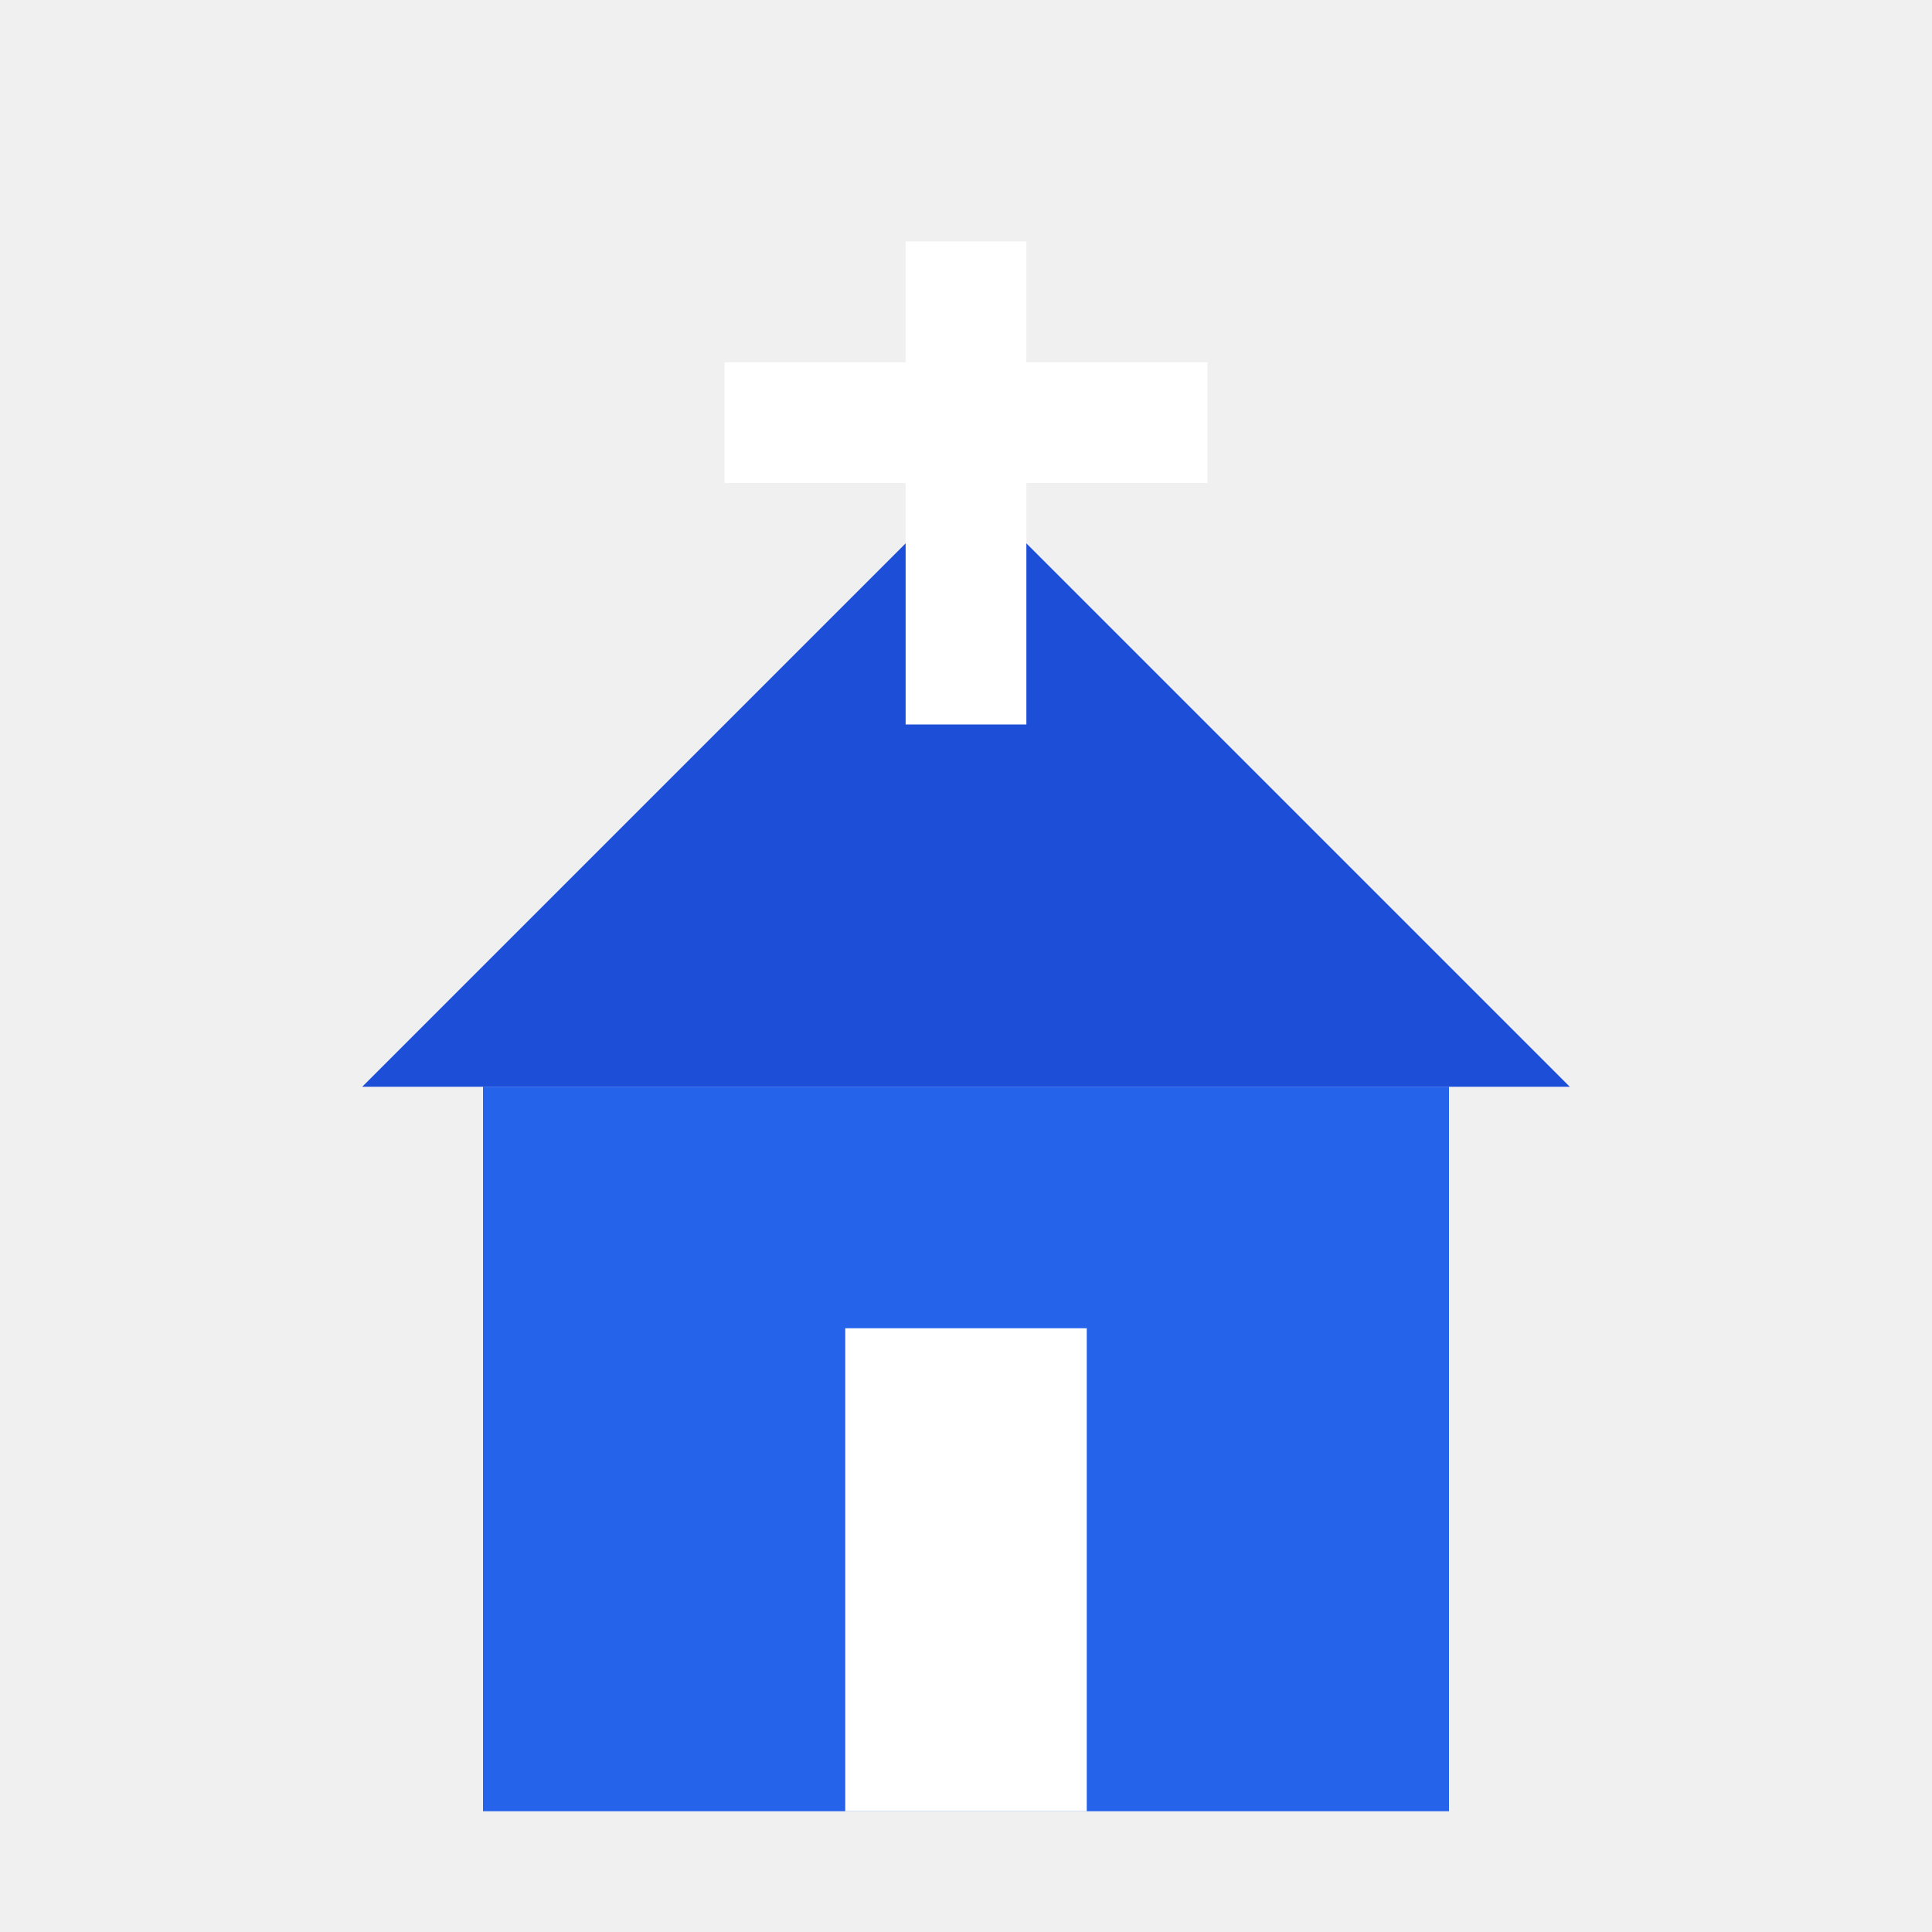
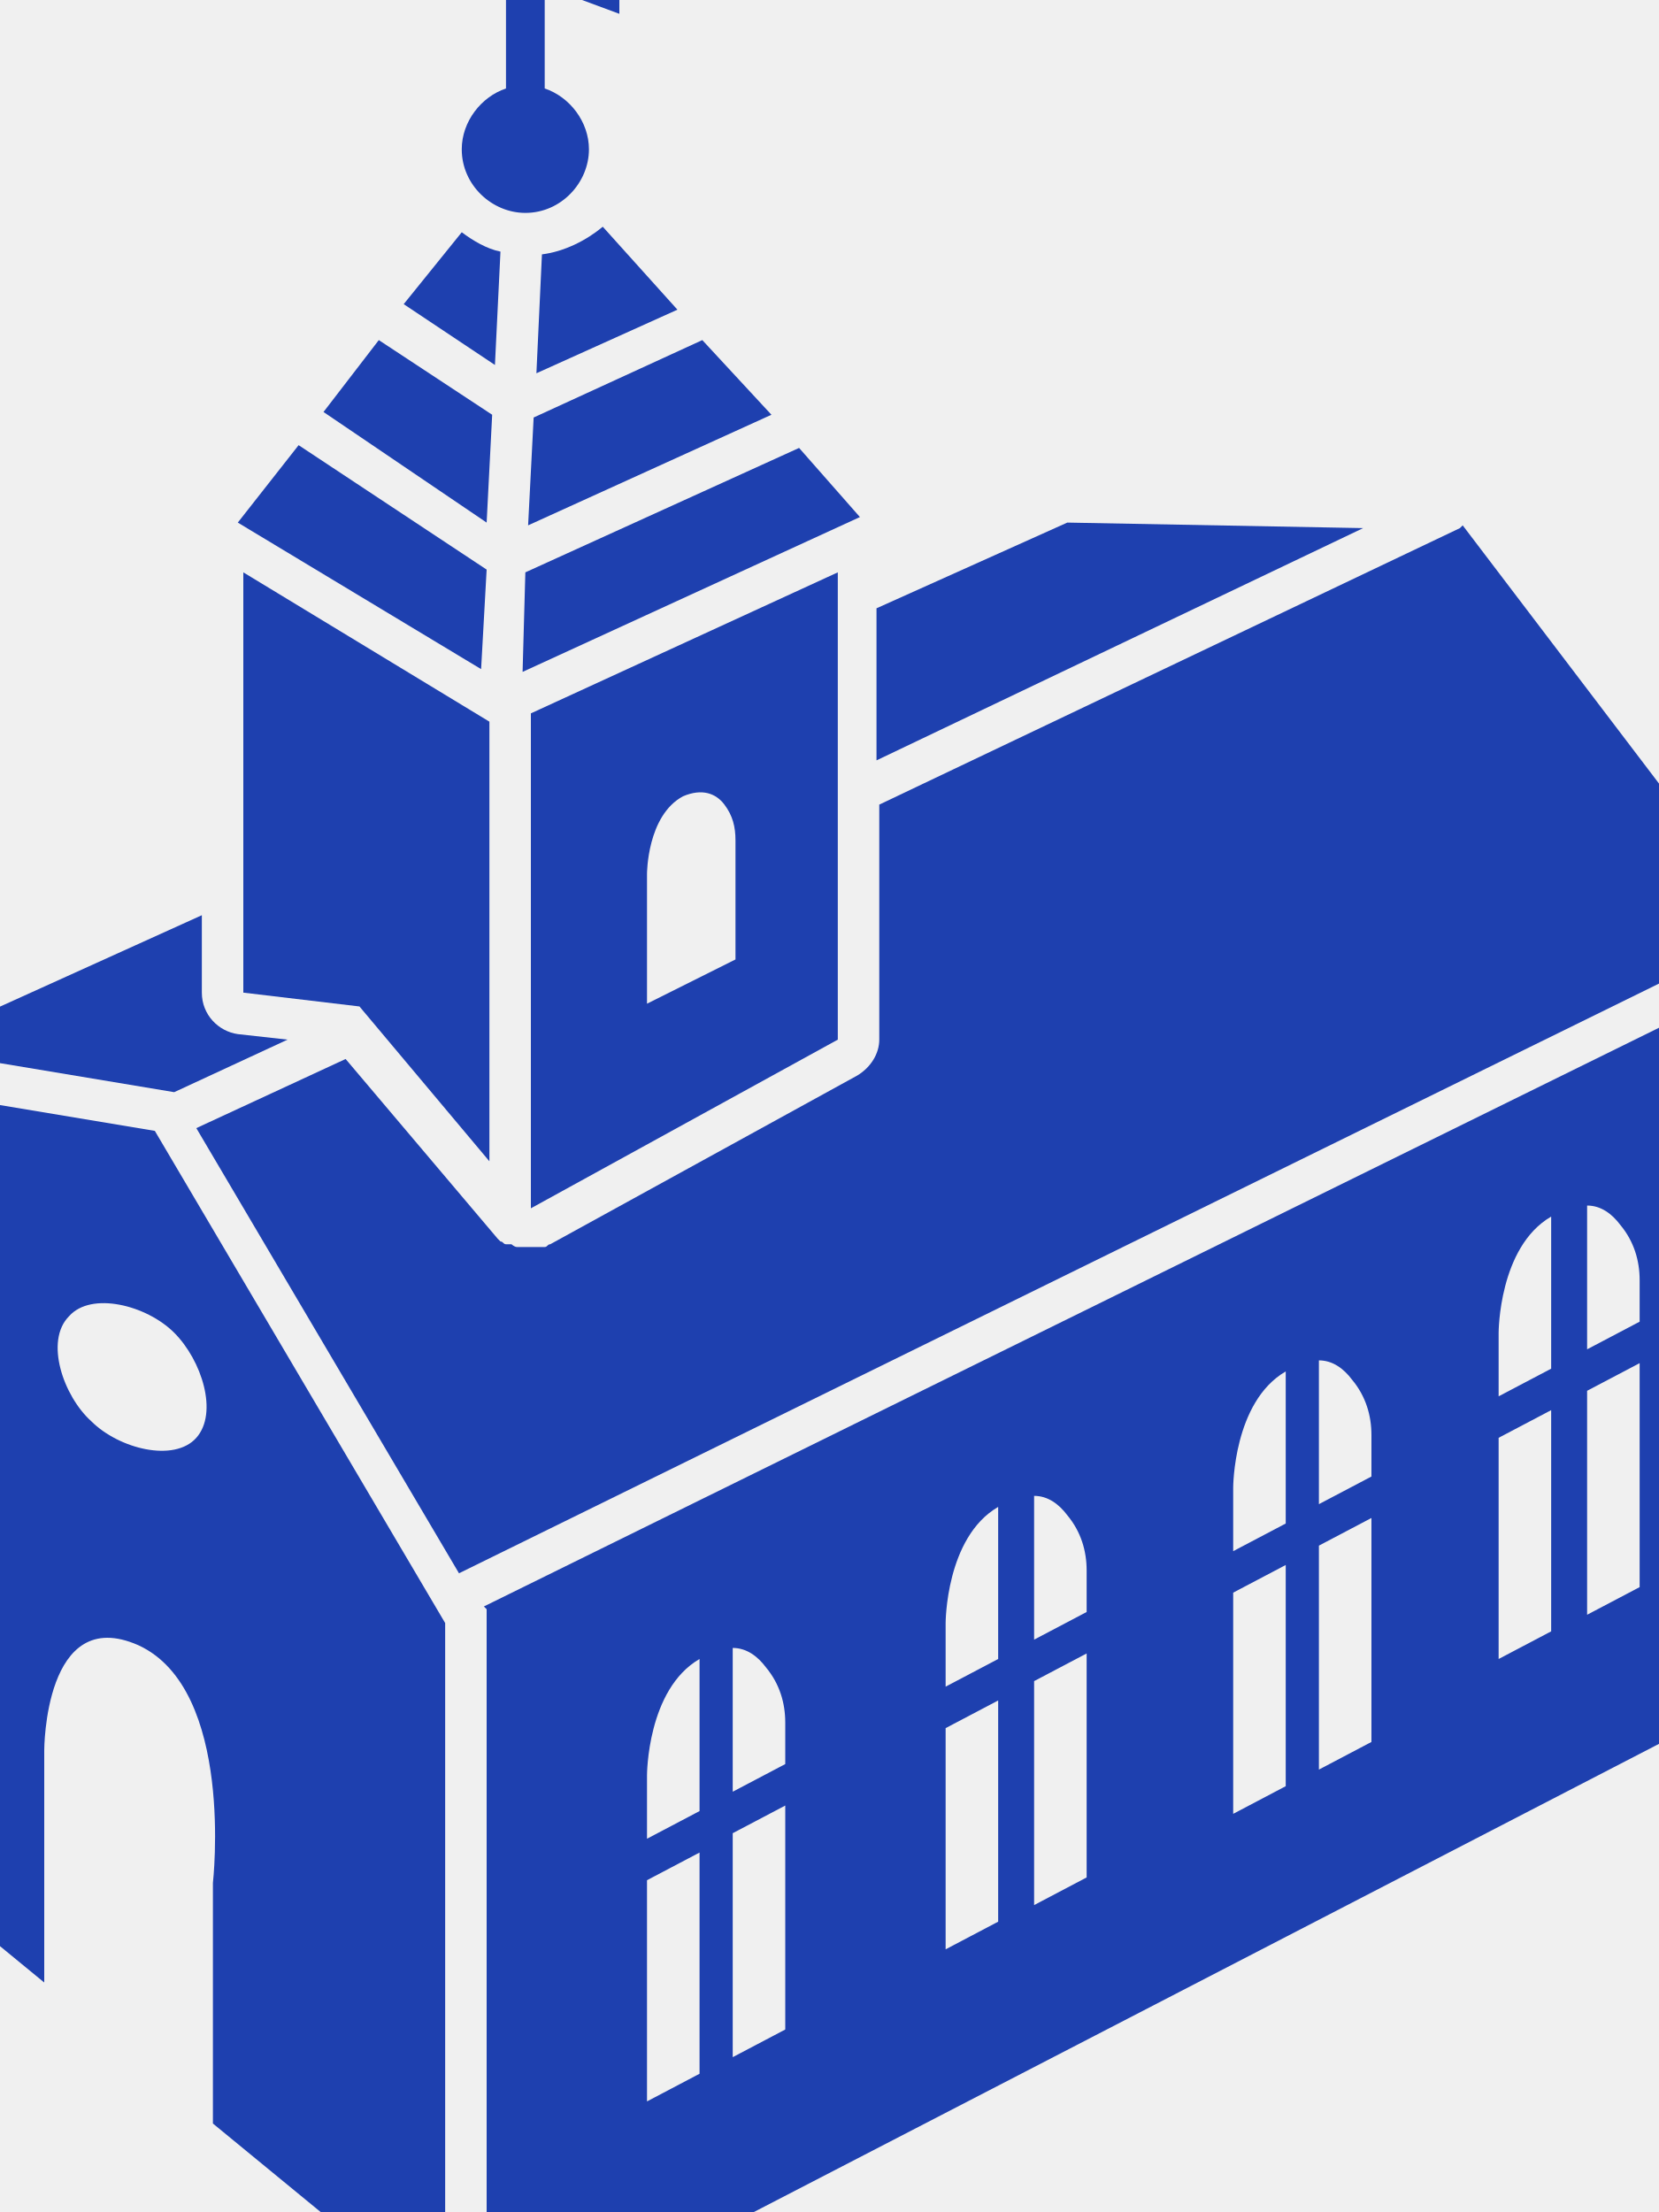
- <svg xmlns="http://www.w3.org/2000/svg" viewBox="0 0 32 32" fill="none">
-   <rect x="8" y="18" width="16" height="12" fill="#2563eb" />
-   <polygon points="6,18 16,8 26,18" fill="#1d4ed8" />
-   <rect x="15" y="4" width="2" height="8" fill="#ffffff" />
-   <rect x="12" y="6" width="8" height="2" fill="#ffffff" />
-   <rect x="14" y="22" width="4" height="8" fill="#ffffff" />
+ <svg xmlns="http://www.w3.org/2000/svg" viewBox="20 10 60 80" fill="#1E40AF">
+   <g>
+     <path d="m84 45.2-46.5 22.9.1.1v26.8l46.4-24zm-38.7 39.8-1.9 1v-8l1.9-1zm0-9.5-1.9 1v-2.3s0-3.1 1.9-4.2zm3.1 7.9-1.9 1v-8.1l1.9-1zm0-9.6-1.9 1v-5.2c.5 0 .9.3 1.2.7.5.6.7 1.3.7 2zm7.7 5.7-1.9 1v-8l1.9-1zm0-9.5-1.9 1v-2.3s0-3.1 1.9-4.2zm3.2 7.9-1.9 1v-8.1l1.9-1zm0-9.6-1.9 1v-5.2c.5 0 .9.3 1.2.7.5.6.7 1.3.7 2zm7.2 6.3-1.9 1v-8l1.9-1zm0-9.5-1.9 1v-2.3s0-3.1 1.9-4.2zm3.1 7.9-1.9 1v-8.1l1.9-1zm0-9.6-1.9 1v-5.2c.5 0 .9.3 1.2.7.5.6.7 1.3.7 2zm6.5 5.6-1.9 1v-8l1.9-1zm0-9.5-1.9 1v-2.3s0-3.1 1.9-4.2zm3.2 7.9-1.9 1v-8.1l1.9-1zm0-9.6-1.9 1v-5.2c.5 0 .9.3 1.2.7.5.6.7 1.3.7 2z" />
+     <path d="m16 49.3v27.8l5.6 4.6v-8.4s0-5.3 3.4-3.8c3.5 1.6 2.7 8.6 2.7 8.6v8.7l8.4 6.9v-25l-10.5-17.8zm11.1 12.7c-.8.9-2.8.4-3.8-.6-1-.9-1.7-2.9-.8-3.8.8-.9 2.8-.4 3.8.6s1.6 2.9.8 3.8z" />
+     <path d="m38.9 34.3 12.2-5.6-2.2-2.5-9.9 4.5z" />
+     <path d="m39.1 29 8.8-4-2.5-2.7-6.1 2.8z" />
+     <path d="m37.8 25-4.1-2.7-2 2.6 5.9 4z" />
+     <path d="m37.6 30.6-6.8-4.5-2.2 2.8 8.8 5.3z" />
+     <path d="m30.4 47.6-1.8-.2c-.7-.1-1.3-.7-1.3-1.5v-2.8l-10.6 4.8 9.6 1.6z" />
+     <path d="m84 43.6-11.1-14.6s-.1.1-.1.1l-21 10v8.5c0 .5-.3 1-.8 1.3l-11.1 6.1c-.1 0-.1.1-.2.1h-.1-.1c-.1 0-.2 0-.3 0s-.2 0-.4 0h-.1c-.1 0-.2-.1-.2-.1s0 0-.1 0c0 0 0 0-.1 0s-.1-.1-.2-.1c0 0-.1-.1-.1-.1l-5.5-6.5-5.4 2.5 9.5 16.1 46.6-22.9z" />
+     <path d="m58.6 28.9-6.9 3.1v5.5l17.6-8.4z" />
+     <path d="m50.3 47.6v-16.9l-11.1 5.1v17.9zm-6.9-6s0-2.1 1.3-2.8c.7-.3 1.2-.1 1.5.3s.4.8.4 1.3v4.3l-3.2 1.6z" />
+     <path d="m28.8 45.9 4.2.5 4.7 5.6v-15.9l-8.9-5.4z" />
+     <path d="m38.3 13.2c-.9.3-1.6 1.2-1.6 2.2 0 1.3 1.1 2.3 2.3 2.3 1.3 0 2.3-1.1 2.3-2.3 0-1-.7-1.9-1.6-2.2v-3.7l2.7 1v-1.5l-2.7-1v-2.5l-1.4-.5v2.5l-2.7-.9v1.4l2.7 1z" />
+     <path d="m39.6 19.2-.2 4.3 5.1-2.3-2.7-3c-.6.5-1.4.9-2.2 1z" />
+     <path d="m38.1 19.1c-.5-.1-1-.4-1.4-.7l-2.1 2.6 3.3 2.2z" />
+   </g>
</svg>
